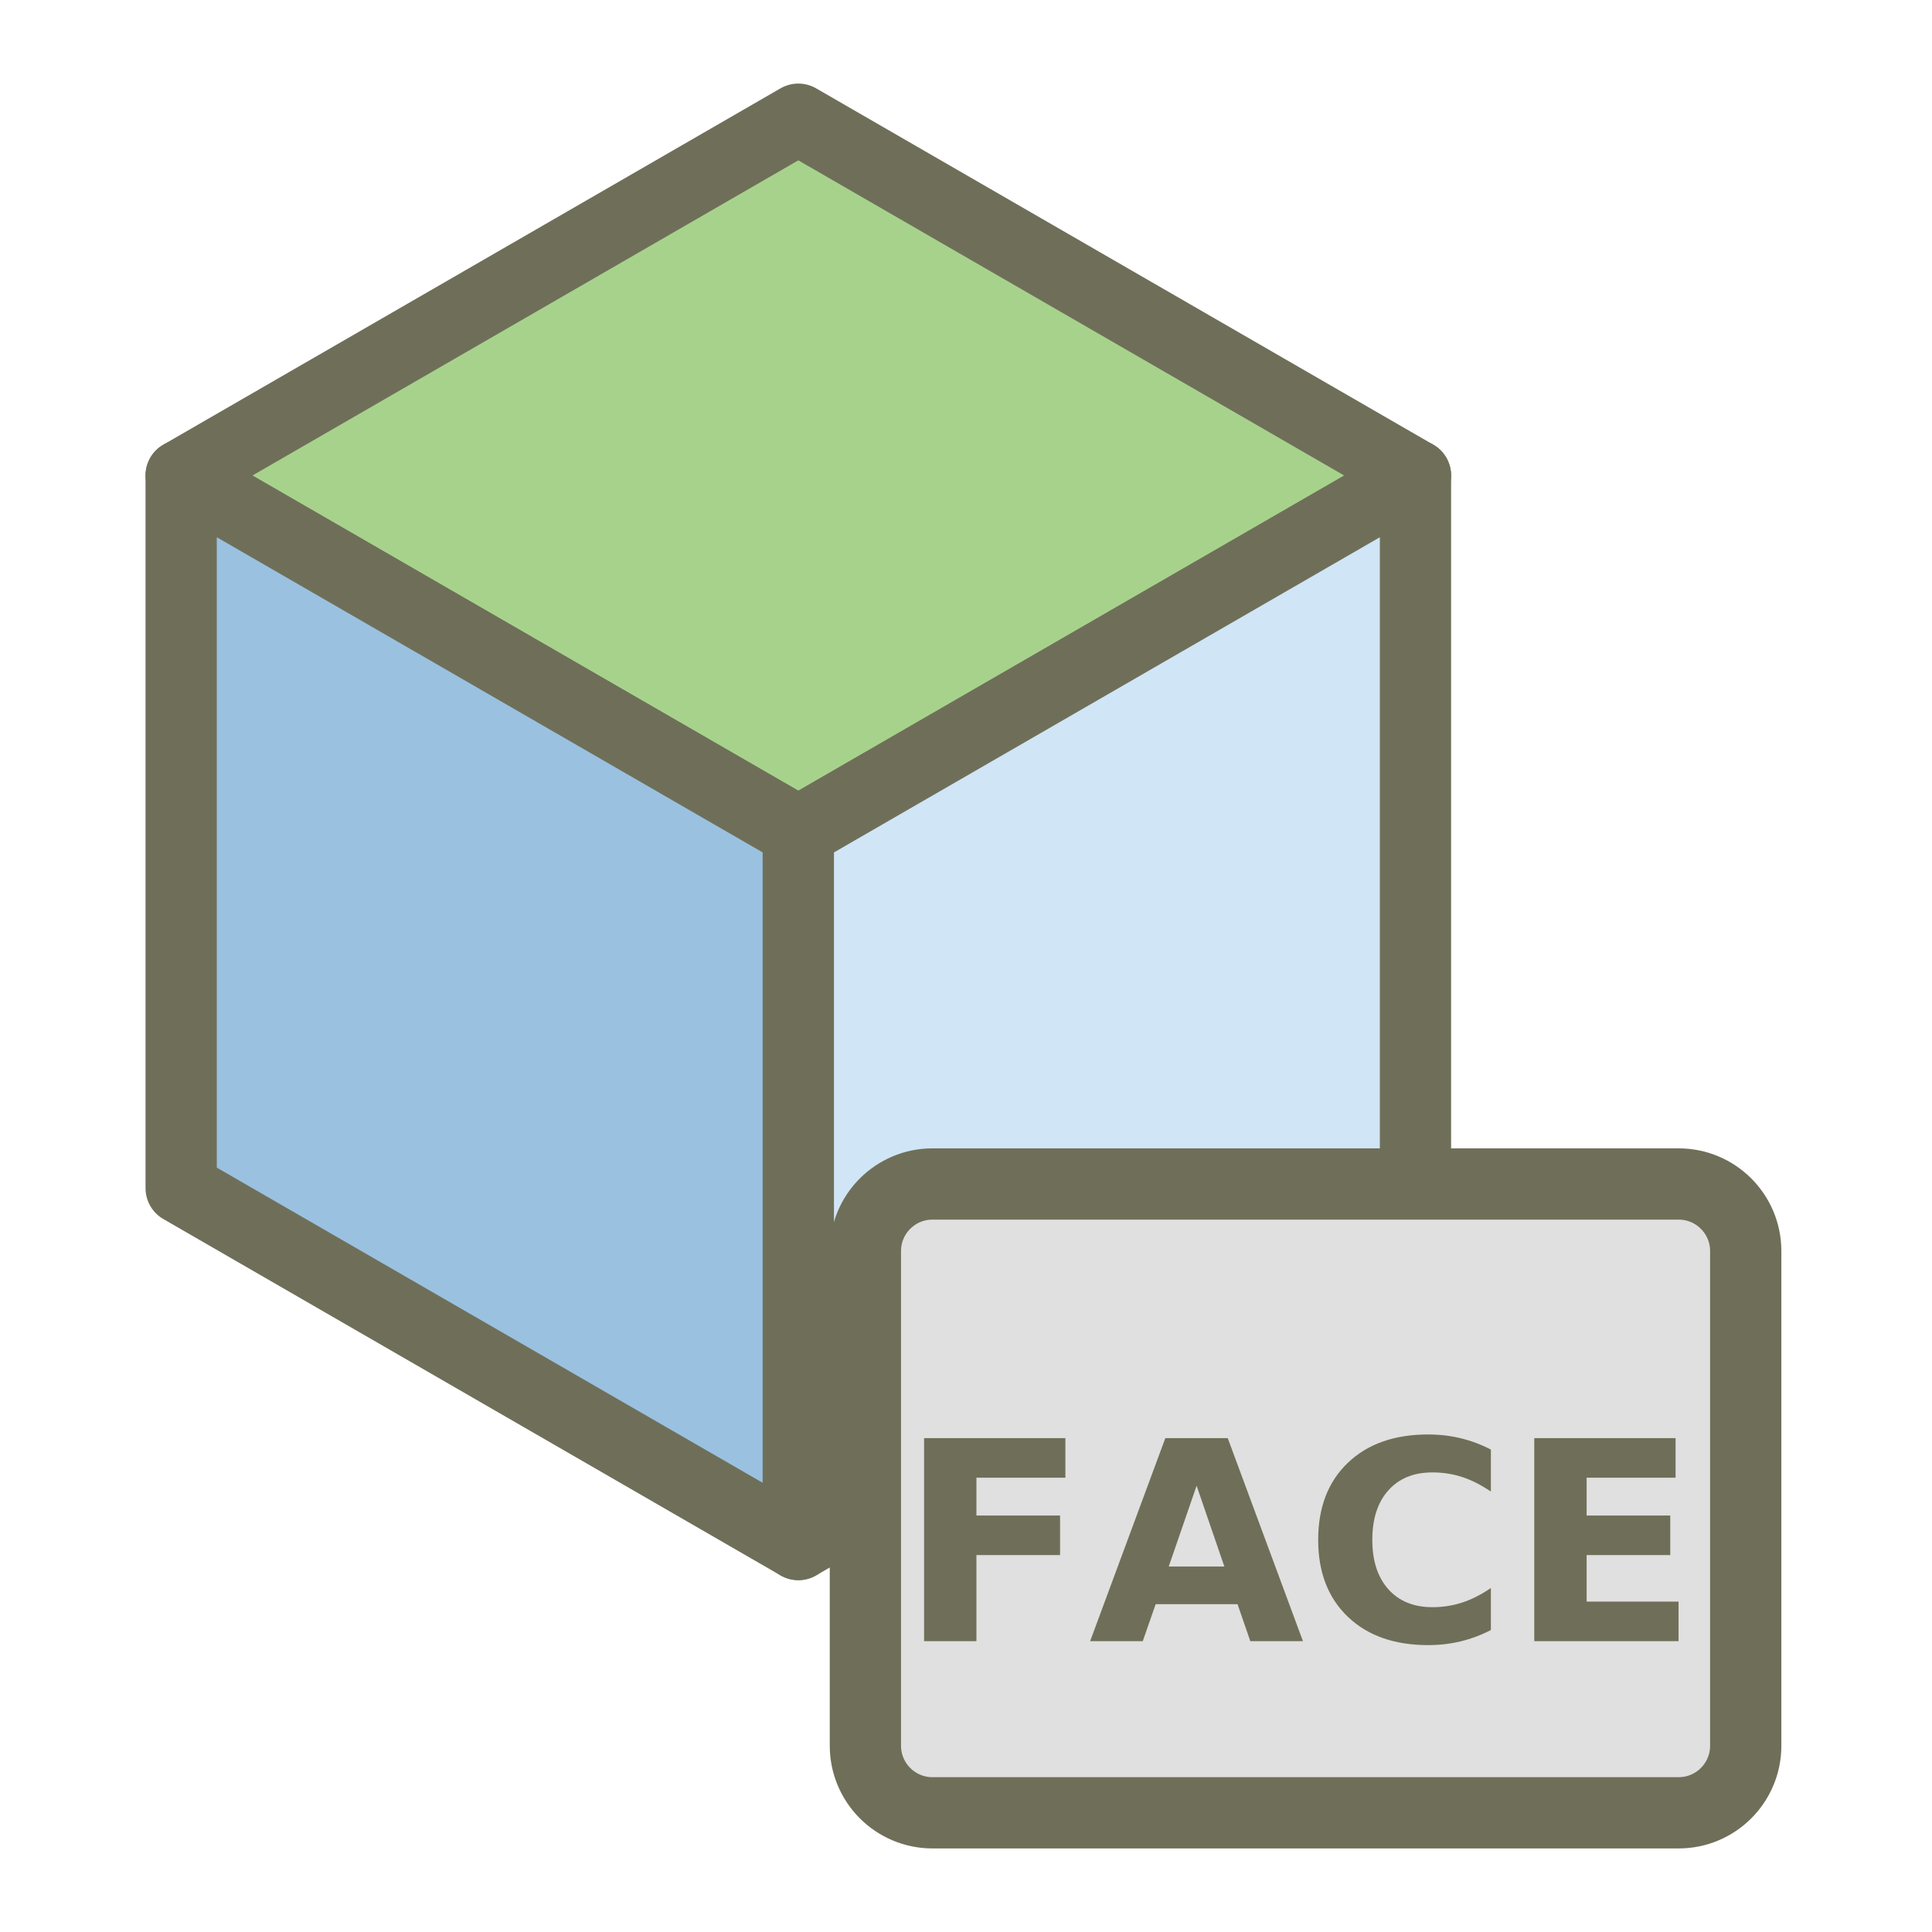
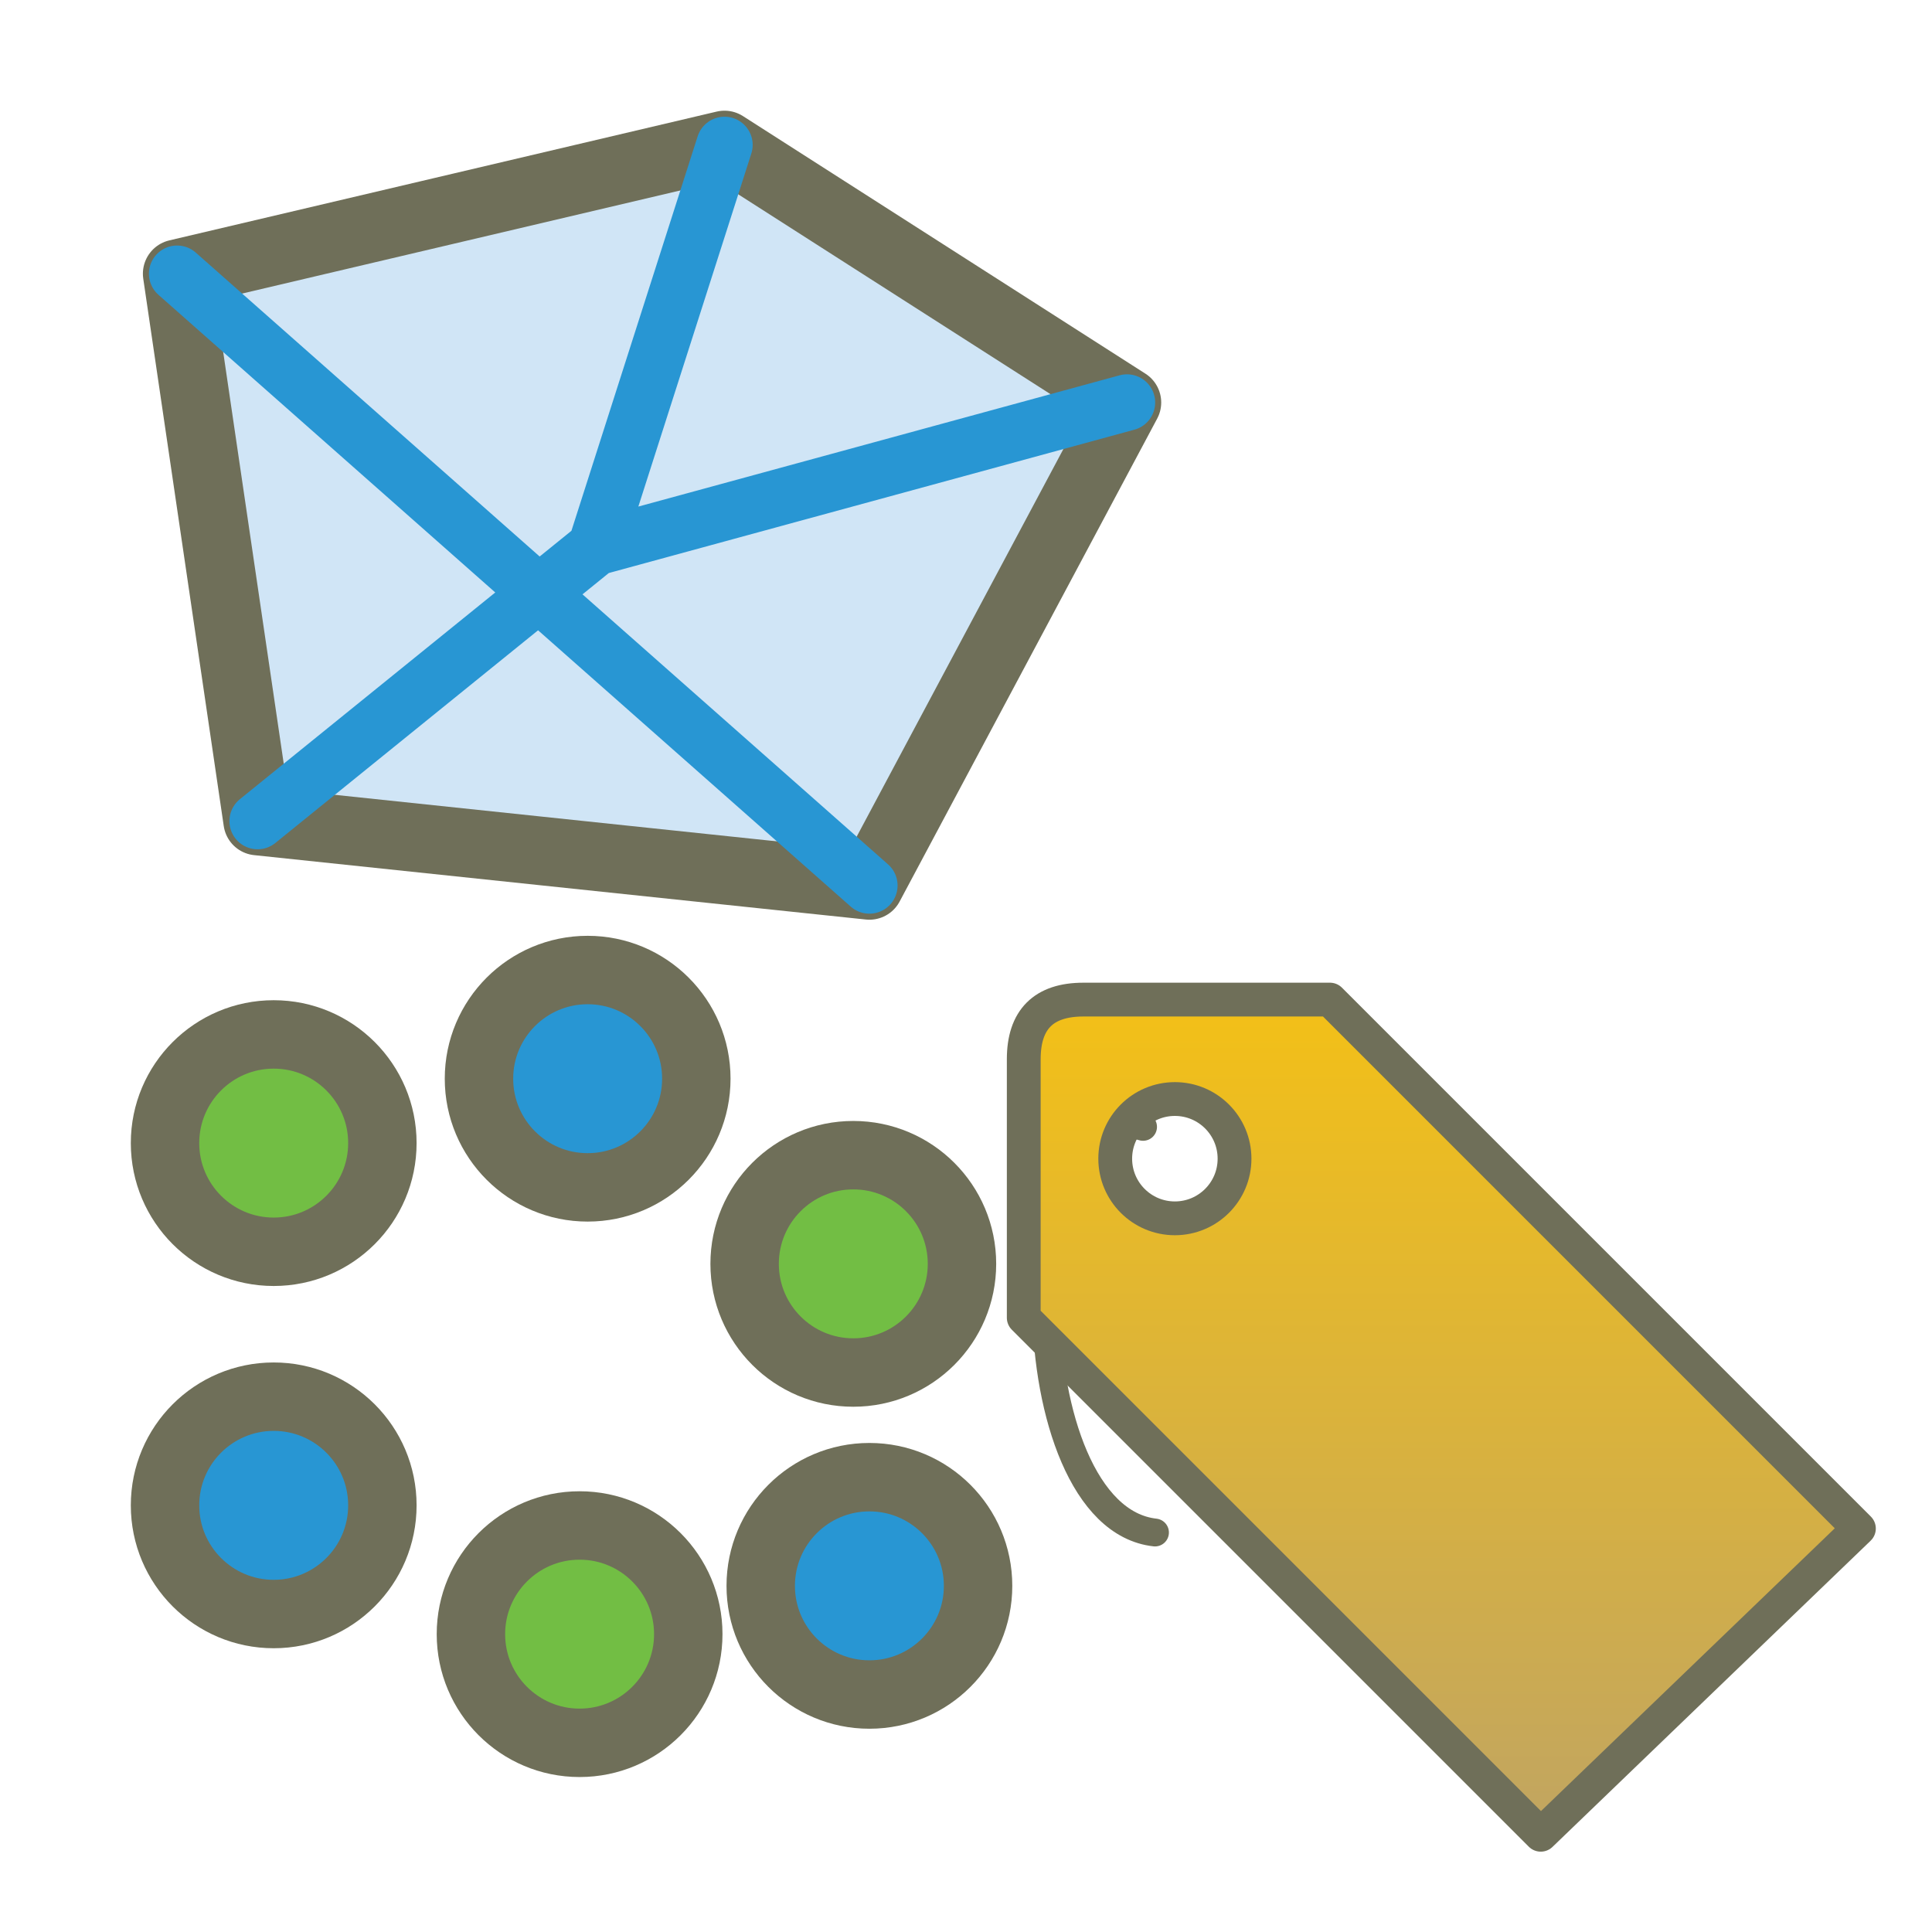
- <svg xmlns="http://www.w3.org/2000/svg" width="24" height="24" viewBox="0 0 24 24" stroke="#6F6F59" stroke-width="0.85" stroke-linecap="round" stroke-linejoin="round">
-   <g transform="translate(-1.5396,-1.123) scale(1.04151)">
-     <path d="M 11 2.5 L 18.361 6.75 L 11 11 L 3.639 6.75 Z" fill="#A7D28C" stroke="#6F6F59" />
-     <path d="M 3.639 6.75 L 11 11 L 11 19.5 L 3.639 15.25 Z" fill="#9AC1E0" stroke="#6F6F59" />
-     <path d="M 18.361 6.75 L 11 11 L 11 19.5 L 18.361 15.25 Z" fill="#D0E5F6" stroke="#6F6F59" />
-     <path d="M 3.7 6.75 L 11 11 L 18.3 6.75 M 11 11 V 19.5" fill="none" stroke-width="0.75" />
-     <rect x="11.8" y="15.2" width="10.5" height="7.5" rx="0.8" fill="#E0E0E0" stroke="#6F6F59" />
-     <path data-label="FACE" d="M188 -1493H1227V-1202H573V-924H1188V-633H573V0H188ZM2493 -272H1891L1796 0H1409L1962 -1493H2421L2974 0H2587ZM1987 -549H2396L2192 -1143ZM4356 -82Q4250 -27 4135.0 1.0Q4020 29 3895 29Q3522 29 3304.0 -179.5Q3086 -388 3086 -745Q3086 -1103 3304.0 -1311.5Q3522 -1520 3895 -1520Q4020 -1520 4135.0 -1492.0Q4250 -1464 4356 -1409V-1100Q4249 -1173 4145.0 -1207.0Q4041 -1241 3926 -1241Q3720 -1241 3602.0 -1109.0Q3484 -977 3484 -745Q3484 -514 3602.0 -382.0Q3720 -250 3926 -250Q4041 -250 4145.0 -284.0Q4249 -318 4356 -391ZM4675 -1493H5714V-1202H5060V-924H5675V-633H5060V-291H5736V0H4675Z" transform="translate(12.19503 20.65296) scale(0.001622)" fill="#6F6F59" stroke="none" />
+ <svg xmlns="http://www.w3.org/2000/svg" width="128" height="128" viewBox="0 0 24 24" stroke="#6F6F59" stroke-width="0.85" stroke-linecap="round" stroke-linejoin="round">
+   <path d="M 2.2 3.4 L 9 1.8 L 14 5 L 10.8 11 L 3.2 10.2 Z" fill="#D0E5F6" stroke="#6F6F59" stroke-width="0.85" />
+   <path d="M 2.2 3.4 L 10.8 11 M 9 1.8 L 7.4 6.8 L 14 5 M 3.2 10.2 L 7.4 6.8" fill="none" stroke="#2896D3" stroke-width="0.7" />
+   <circle cx="3.4" cy="14.2" r="1.35" fill="#72BE44" stroke="#6F6F59" />
+   <circle cx="7.3" cy="13.4" r="1.35" fill="#2896D3" stroke="#6F6F59" />
+   <circle cx="10.6" cy="15.7" r="1.35" fill="#72BE44" stroke="#6F6F59" />
+   <circle cx="3.4" cy="18.7" r="1.35" fill="#2896D3" stroke="#6F6F59" />
+   <circle cx="7.2" cy="20.3" r="1.35" fill="#72BE44" stroke="#6F6F59" />
+   <circle cx="10.8" cy="19.7" r="1.35" fill="#2896D3" stroke="#6F6F59" />
+   <g data-source="annotation/annotationTools.svg" transform="translate(12.0 11.7) scale(.49)">
+     <g transform="translate(-0.0482,-0.5523) scale(1.00822)">
+       <defs>
+         <linearGradient id="tag" x1="0.0" y1="0.0" x2="0.0" y2="1.0">
+           <stop offset="0.000" stop-color="#F3C017" />
+           <stop offset="1.000" stop-color="#C1A561" />
+         </linearGradient>
+       </defs>
+       <path d="M 4.5 5.2 C 1.2 4.2 1.2 15 4.8 15.4" fill="none" stroke-width="0.7" />
+       <path d="M 3 2 H 9.2 L 22.5 15.3 L 14.5 23 L 1.5 10 V 3.5 Q 1.5 2 3 2 Z M 6.8 6 A 1.5 1.5 0 1 0 3.8 6 A 1.5 1.5 0 1 0 6.8 6 Z" fill="url(#tag)" stroke="#6F6F59" fill-rule="evenodd" />
+     </g>
  </g>
</svg>
